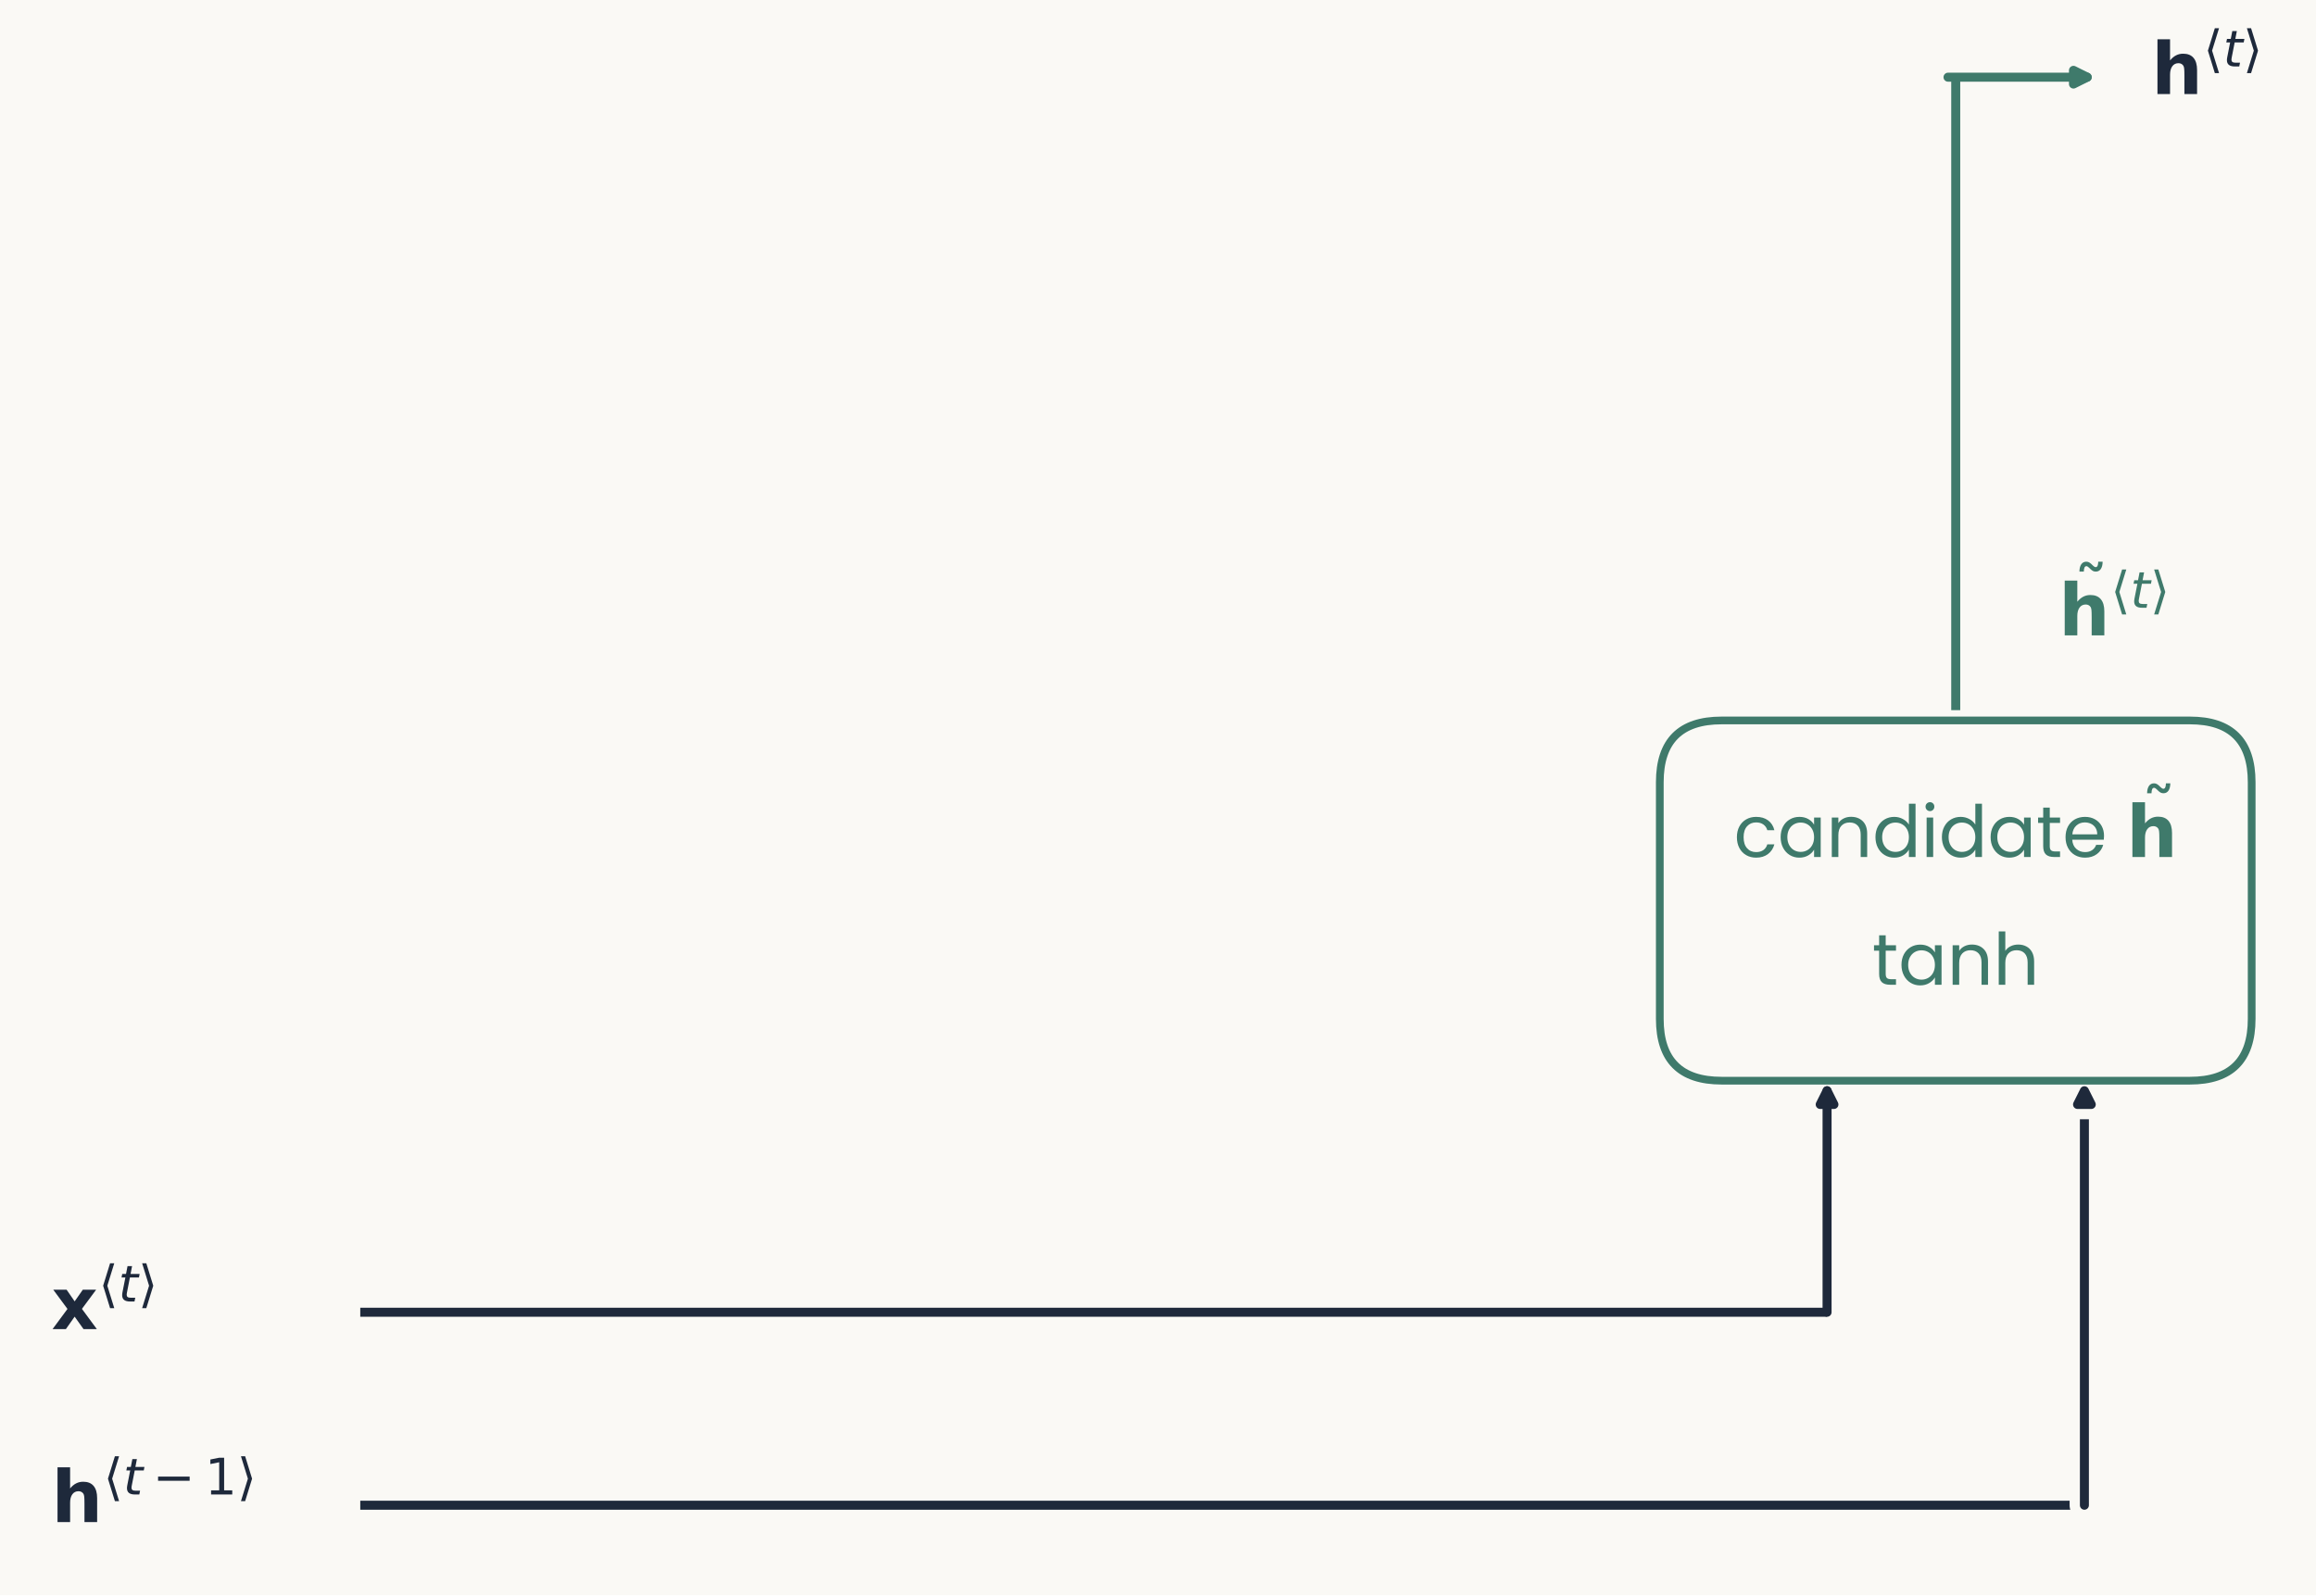
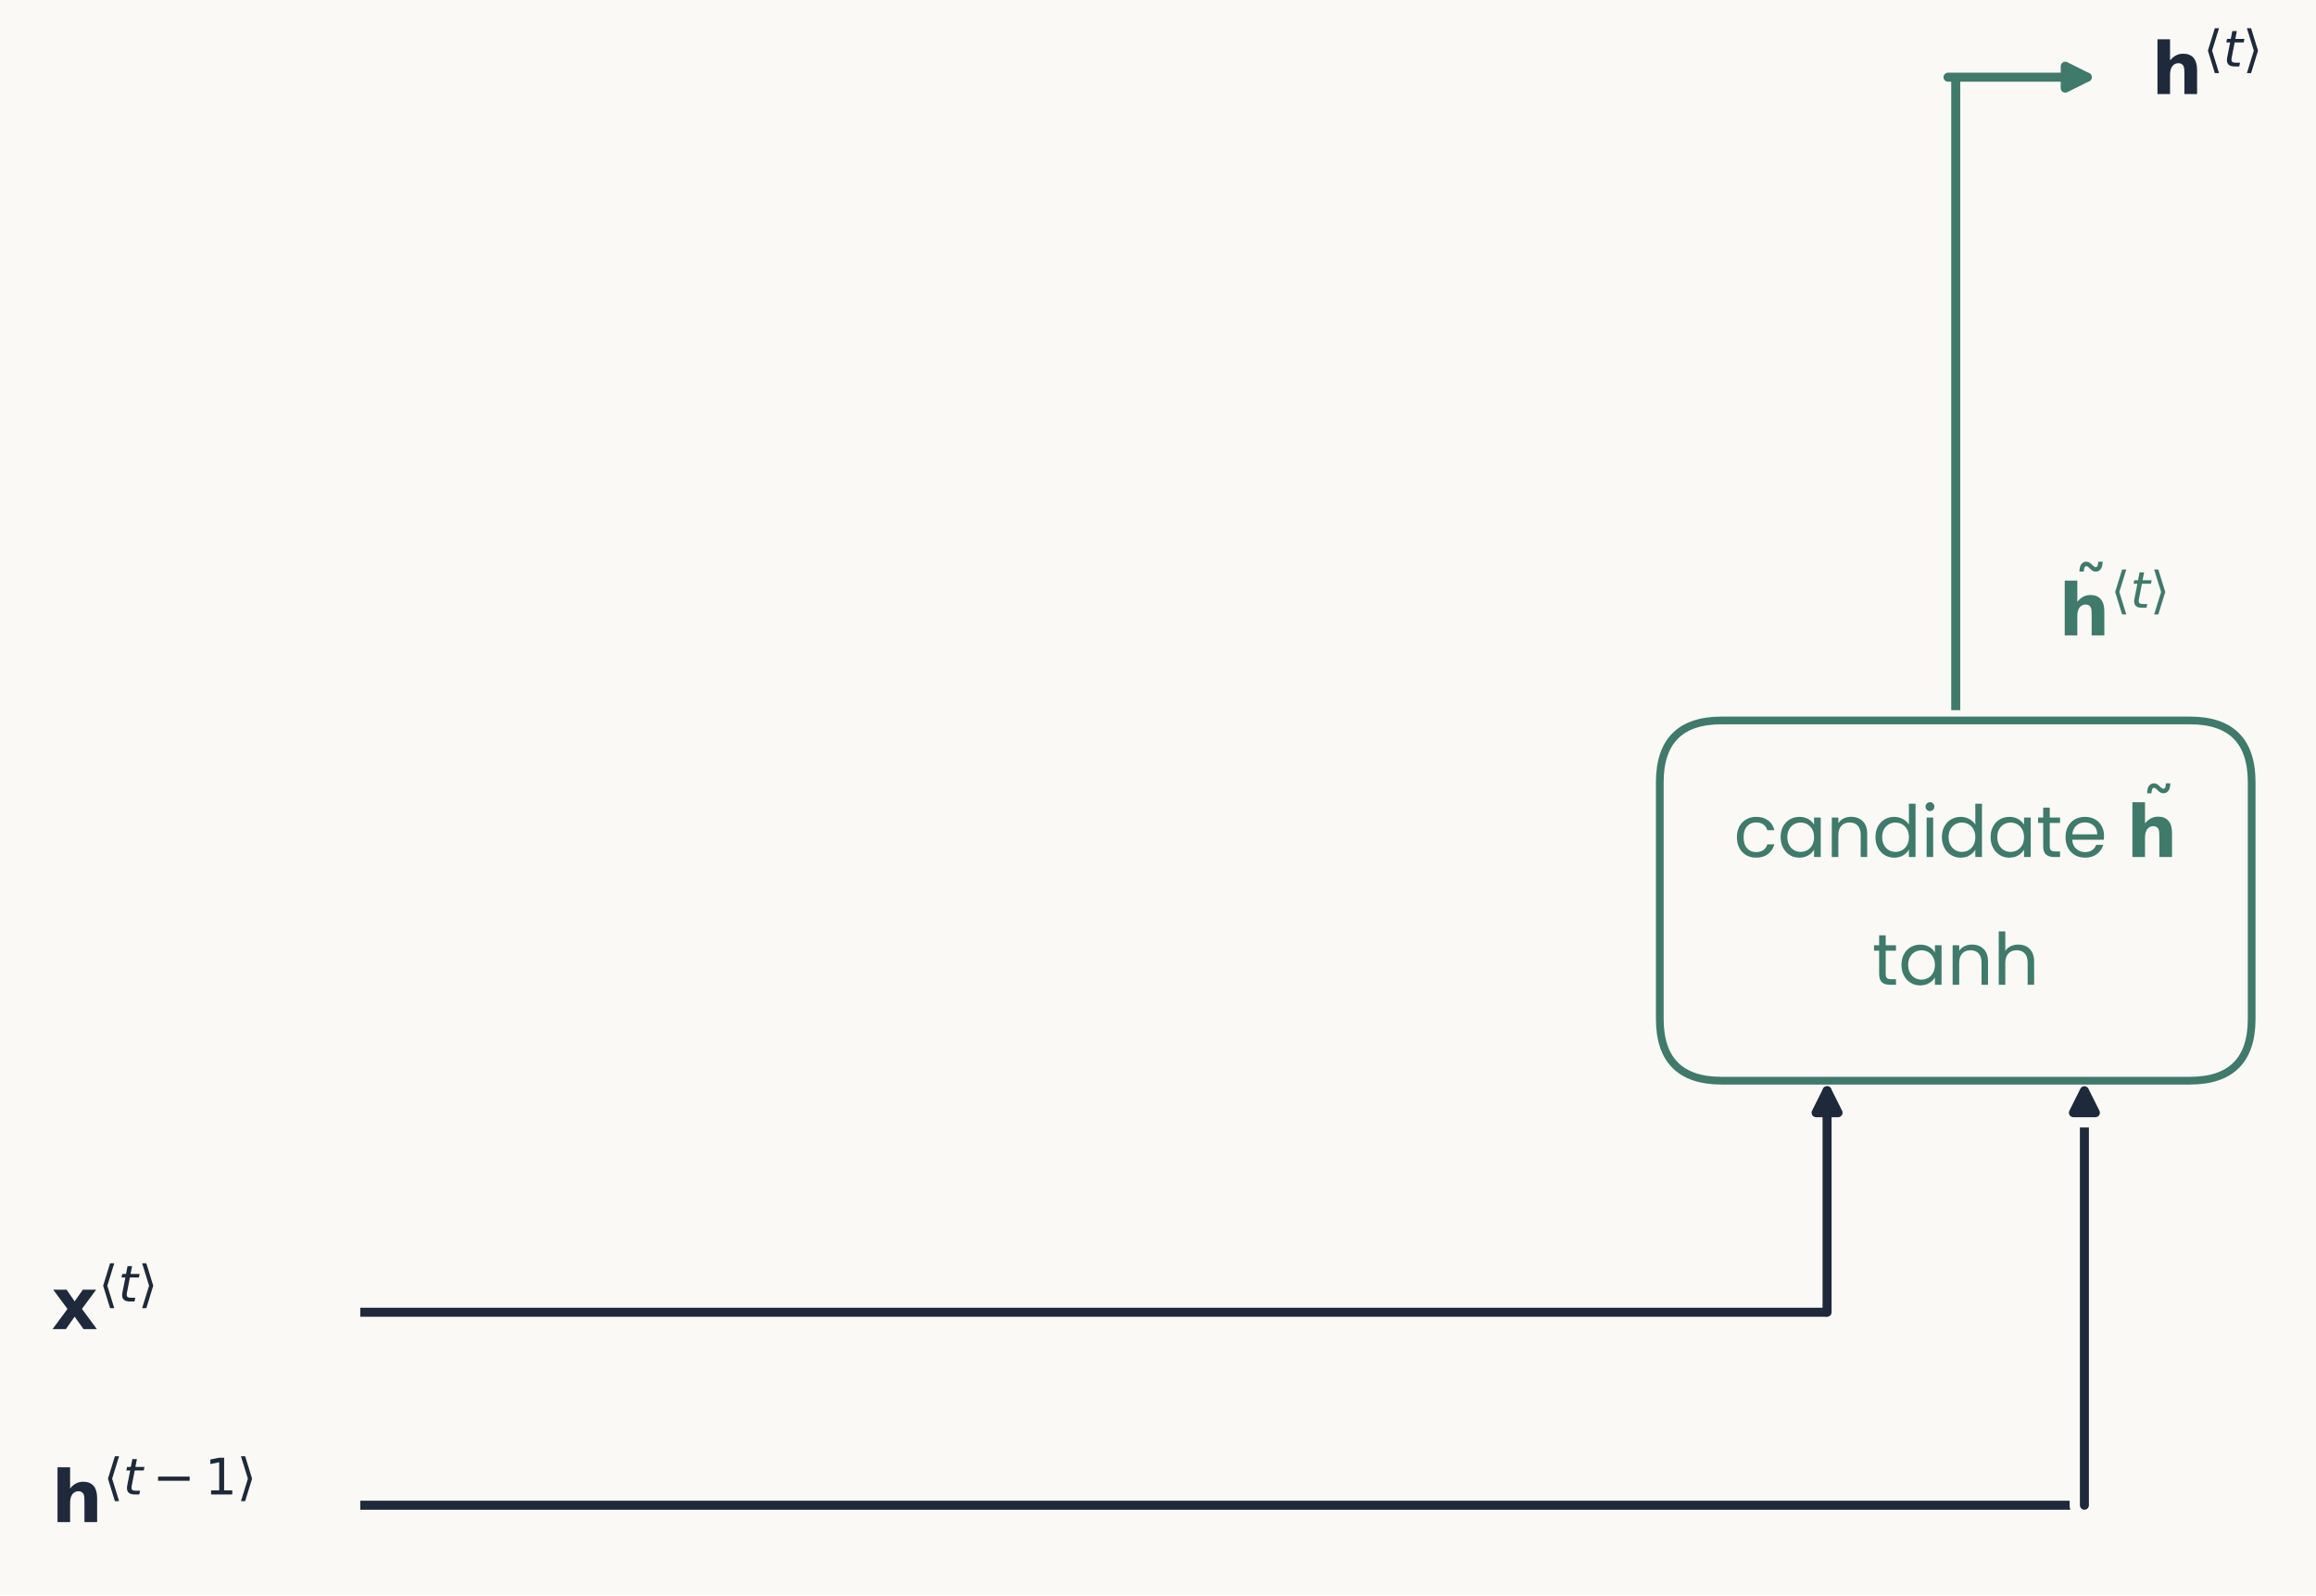
<svg xmlns="http://www.w3.org/2000/svg" xmlns:xlink="http://www.w3.org/1999/xlink" width="675pt" height="465pt" viewBox="0 0 675 465" version="1.1">
  <defs>
    <style type="text/css">*{stroke-linejoin: round; stroke-linecap: butt}</style>
  </defs>
  <g id="figure_1">
    <g id="patch_1">
      <path d="M 0 465  L 675 465  L 675 0  L 0 0  z " style="fill: #faf9f5" />
    </g>
    <g id="axes_1">
      <g id="line2d_1">
-         <path d="M 570 207  L 570 22.5  " clip-path="url(#pd4ab109a62)" style="fill: none; stroke: #3f7a6b; stroke-width: 2.625" />
+         <path d="M 570 207  L 570 22.5  " clip-path="url(#pd27a45425b)" style="fill: none; stroke: #3f7a6b; stroke-width: 2.625" />
      </g>
      <g id="line2d_2">
-         <path d="M 105 382.5  L 532.5 382.5  " clip-path="url(#pd4ab109a62)" style="fill: none; stroke: #1e293b; stroke-width: 2.625" />
+         <path d="M 105 382.5  L 532.5 382.5  " clip-path="url(#pd27a45425b)" style="fill: none; stroke: #1e293b; stroke-width: 2.625" />
      </g>
      <g id="line2d_3">
-         <path d="M 105 438.75  L 607.5 438.75  " clip-path="url(#pd4ab109a62)" style="fill: none; stroke: #1e293b; stroke-width: 2.625" />
+         <path d="M 105 438.75  L 607.5 438.75  " clip-path="url(#pd27a45425b)" style="fill: none; stroke: #1e293b; stroke-width: 2.625" />
      </g>
      <g id="patch_2">
-         <path d="M 567.75 22.5  Q 589.5 22.5 608.315 22.5  " clip-path="url(#pd4ab109a62)" style="fill: none; stroke: #3f7a6b; stroke-width: 2.625; stroke-linecap: round" />
-         <path d="M 604.315 20.5  L 608.315 22.5  L 604.315 24.5  z " clip-path="url(#pd4ab109a62)" style="fill: #3f7a6b; stroke: #3f7a6b; stroke-width: 2.625; stroke-linecap: round" />
+         <path d="M 567.75 22.5  Q 589.5 22.5 608.315 22.5  " clip-path="url(#pd27a45425b)" style="fill: none; stroke: #3f7a6b; stroke-width: 2.625; stroke-linecap: round" />
+         <path d="M 601.915 19.3  L 608.315 22.5  L 601.915 25.7  z " clip-path="url(#pd27a45425b)" style="fill: #3f7a6b; stroke: #3f7a6b; stroke-width: 2.625; stroke-linecap: round" />
      </g>
      <g id="patch_3">
-         <path d="M 532.5 382.5  Q 532.5 348.75 532.5 317.935  " clip-path="url(#pd4ab109a62)" style="fill: none; stroke: #1e293b; stroke-width: 2.625; stroke-linecap: round" />
-         <path d="M 530.5 321.935  L 532.5 317.935  L 534.5 321.935  z " clip-path="url(#pd4ab109a62)" style="fill: #1e293b; stroke: #1e293b; stroke-width: 2.625; stroke-linecap: round" />
+         <path d="M 532.5 382.5  Q 532.5 348.75 532.5 317.935  " clip-path="url(#pd27a45425b)" style="fill: none; stroke: #1e293b; stroke-width: 2.625; stroke-linecap: round" />
+         <path d="M 529.3 324.335  L 532.5 317.935  L 535.7 324.335  z " clip-path="url(#pd27a45425b)" style="fill: #1e293b; stroke: #1e293b; stroke-width: 2.625; stroke-linecap: round" />
      </g>
      <g id="patch_4">
-         <path d="M 607.5 438.75  Q 607.5 376.875 607.5 317.935  " clip-path="url(#pd4ab109a62)" style="fill: none; stroke: #faf9f5; stroke-width: 8.625; stroke-linecap: round" />
-         <path d="M 607.5 438.75  Q 607.5 376.875 607.5 317.935  " clip-path="url(#pd4ab109a62)" style="fill: none; stroke: #1e293b; stroke-width: 2.625; stroke-linecap: round" />
-         <path d="M 605.5 321.935  L 607.5 317.935  L 609.5 321.935  z " clip-path="url(#pd4ab109a62)" style="fill: #1e293b; stroke: #faf9f5; stroke-width: 8.625; stroke-linecap: round" />
-         <path d="M 605.5 321.935  L 607.5 317.935  L 609.5 321.935  z " clip-path="url(#pd4ab109a62)" style="fill: #1e293b; stroke: #1e293b; stroke-width: 2.625; stroke-linecap: round" />
+         <path d="M 607.5 438.75  Q 607.5 376.875 607.5 317.935  " clip-path="url(#pd27a45425b)" style="fill: none; stroke: #faf9f5; stroke-width: 8.625; stroke-linecap: round" />
+         <path d="M 607.5 438.75  Q 607.5 376.875 607.5 317.935  " clip-path="url(#pd27a45425b)" style="fill: none; stroke: #1e293b; stroke-width: 2.625; stroke-linecap: round" />
+         <path d="M 604.3 324.335  L 607.5 317.935  L 610.7 324.335  z " clip-path="url(#pd27a45425b)" style="fill: #1e293b; stroke: #faf9f5; stroke-width: 8.625; stroke-linecap: round" />
+         <path d="M 604.3 324.335  L 607.5 317.935  L 610.7 324.335  z " clip-path="url(#pd27a45425b)" style="fill: #1e293b; stroke: #1e293b; stroke-width: 2.625; stroke-linecap: round" />
      </g>
      <g id="patch_5">
-         <path d="M 501.75 315  L 638.25 315  Q 656.25 315 656.25 297  L 656.25 228  Q 656.25 210 638.25 210  L 501.75 210  Q 483.75 210 483.75 228  L 483.75 297  Q 483.75 315 501.75 315  z " clip-path="url(#pd4ab109a62)" style="fill: #faf9f5; stroke: #3f7a6b; stroke-width: 2.25; stroke-linejoin: miter" />
+         <path d="M 501.75 315  L 638.25 315  Q 656.25 315 656.25 297  L 656.25 228  Q 656.25 210 638.25 210  L 501.75 210  Q 483.75 210 483.75 228  L 483.75 297  Q 483.75 315 501.75 315  z " clip-path="url(#pd27a45425b)" style="fill: #faf9f5; stroke: #3f7a6b; stroke-width: 2.25; stroke-linejoin: miter" />
      </g>
      <g id="text_1">
        <g style="fill: #1e293b" transform="translate(627.03 27.54) scale(0.21 -0.21)">
          <defs>
            <path id="DejaVuSans-Bold-68" d="M 4056 2131  L 4056 0  L 2931 0  L 2931 347  L 2931 1625  Q 2931 2084 2911 2256  Q 2891 2428 2841 2509  Q 2775 2619 2662 2680  Q 2550 2741 2406 2741  Q 2056 2741 1856 2470  Q 1656 2200 1656 1722  L 1656 0  L 538 0  L 538 4863  L 1656 4863  L 1656 2988  Q 1909 3294 2193 3439  Q 2478 3584 2822 3584  Q 3428 3584 3742 3212  Q 4056 2841 4056 2131  z " transform="scale(0.015625)" />
            <path id="DejaVuSans-27e8" d="M 572 2006  L 1453 4856  L 1984 4856  L 1103 2006  L 1984 -844  L 1453 -844  L 572 2006  z " transform="scale(0.015625)" />
            <path id="DejaVuSans-Oblique-74" d="M 2706 3500  L 2619 3053  L 1472 3053  L 1100 1153  Q 1081 1047 1072 975  Q 1063 903 1063 863  Q 1063 663 1183 572  Q 1303 481 1569 481  L 2150 481  L 2053 0  L 1503 0  Q 991 0 739 200  Q 488 400 488 806  Q 488 878 497 964  Q 506 1050 525 1153  L 897 3053  L 409 3053  L 500 3500  L 978 3500  L 1172 4494  L 1747 4494  L 1556 3500  L 2706 3500  z " transform="scale(0.015625)" />
            <path id="DejaVuSans-27e9" d="M 1925 2006  L 1044 -844  L 513 -844  L 1394 2006  L 513 4856  L 1044 4856  L 1925 2006  z " transform="scale(0.015625)" />
          </defs>
          <use xlink:href="#DejaVuSans-Bold-68" transform="translate(0 0.60625)" />
          <use xlink:href="#DejaVuSans-27e8" transform="translate(72.14844 38.8875) scale(0.7)" />
          <use xlink:href="#DejaVuSans-Oblique-74" transform="translate(99.45801 38.8875) scale(0.7)" />
          <use xlink:href="#DejaVuSans-27e9" transform="translate(126.9043 38.8875) scale(0.7)" />
        </g>
      </g>
      <g id="text_2">
        <g style="fill: #3f7a6b" transform="translate(505.32 249.96) scale(0.21 -0.21)">
          <defs>
            <path id="Poppins-Regular-63" d="M 275 1760  Q 275 2304 492 2710  Q 710 3117 1097 3341  Q 1485 3565 1984 3565  Q 2630 3565 3049 3251  Q 3469 2938 3603 2381  L 2976 2381  Q 2886 2701 2627 2886  Q 2368 3072 1984 3072  Q 1485 3072 1177 2729  Q 870 2387 870 1760  Q 870 1126 1177 780  Q 1485 435 1984 435  Q 2368 435 2624 614  Q 2880 794 2976 1126  L 3603 1126  Q 3462 589 3040 265  Q 2618 -58 1984 -58  Q 1485 -58 1097 166  Q 710 390 492 800  Q 275 1210 275 1760  z " transform="scale(0.015625)" />
            <path id="Poppins-Regular-61" d="M 275 1766  Q 275 2304 492 2710  Q 710 3117 1091 3341  Q 1472 3565 1939 3565  Q 2400 3565 2739 3366  Q 3078 3168 3245 2867  L 3245 3507  L 3834 3507  L 3834 0  L 3245 0  L 3245 653  Q 3072 346 2729 144  Q 2387 -58 1933 -58  Q 1466 -58 1088 172  Q 710 403 492 819  Q 275 1235 275 1766  z M 3245 1760  Q 3245 2157 3085 2451  Q 2925 2746 2653 2902  Q 2381 3059 2054 3059  Q 1728 3059 1459 2905  Q 1190 2752 1030 2457  Q 870 2163 870 1766  Q 870 1363 1030 1065  Q 1190 768 1459 611  Q 1728 454 2054 454  Q 2381 454 2653 611  Q 2925 768 3085 1065  Q 3245 1363 3245 1760  z " transform="scale(0.015625)" />
            <path id="Poppins-Regular-6e" d="M 2202 3571  Q 2842 3571 3238 3184  Q 3635 2797 3635 2067  L 3635 0  L 3059 0  L 3059 1984  Q 3059 2509 2796 2787  Q 2534 3066 2080 3066  Q 1619 3066 1347 2778  Q 1075 2490 1075 1939  L 1075 0  L 493 0  L 493 3507  L 1075 3507  L 1075 3008  Q 1248 3277 1545 3424  Q 1843 3571 2202 3571  z " transform="scale(0.015625)" />
            <path id="Poppins-Regular-64" d="M 275 1766  Q 275 2304 492 2710  Q 710 3117 1091 3341  Q 1472 3565 1946 3565  Q 2355 3565 2707 3376  Q 3059 3187 3245 2880  L 3245 4736  L 3834 4736  L 3834 0  L 3245 0  L 3245 659  Q 3072 346 2733 144  Q 2394 -58 1939 -58  Q 1472 -58 1091 172  Q 710 403 492 819  Q 275 1235 275 1766  z M 3245 1760  Q 3245 2157 3085 2451  Q 2925 2746 2653 2902  Q 2381 3059 2054 3059  Q 1728 3059 1459 2905  Q 1190 2752 1030 2457  Q 870 2163 870 1766  Q 870 1363 1030 1065  Q 1190 768 1459 611  Q 1728 454 2054 454  Q 2381 454 2653 611  Q 2925 768 3085 1065  Q 3245 1363 3245 1760  z " transform="scale(0.015625)" />
            <path id="Poppins-Regular-69" d="M 794 4077  Q 627 4077 512 4192  Q 397 4307 397 4474  Q 397 4640 512 4755  Q 627 4870 794 4870  Q 954 4870 1066 4755  Q 1178 4640 1178 4474  Q 1178 4307 1066 4192  Q 954 4077 794 4077  z M 1075 3507  L 1075 0  L 493 0  L 493 3507  L 1075 3507  z " transform="scale(0.015625)" />
            <path id="Poppins-Regular-74" d="M 1203 3027  L 1203 960  Q 1203 704 1312 598  Q 1421 493 1690 493  L 2118 493  L 2118 0  L 1594 0  Q 1107 0 864 224  Q 621 448 621 960  L 621 3027  L 166 3027  L 166 3507  L 621 3507  L 621 4390  L 1203 4390  L 1203 3507  L 2118 3507  L 2118 3027  L 1203 3027  z " transform="scale(0.015625)" />
            <path id="Poppins-Regular-65" d="M 3693 1888  Q 3693 1722 3674 1536  L 870 1536  Q 902 1018 1225 726  Q 1549 435 2010 435  Q 2387 435 2640 611  Q 2893 787 2995 1082  L 3622 1082  Q 3482 576 3059 259  Q 2637 -58 2010 -58  Q 1510 -58 1116 166  Q 723 390 499 803  Q 275 1216 275 1760  Q 275 2304 492 2713  Q 710 3123 1104 3344  Q 1498 3565 2010 3565  Q 2509 3565 2893 3347  Q 3277 3130 3485 2749  Q 3693 2368 3693 1888  z M 3091 2010  Q 3091 2342 2944 2582  Q 2797 2822 2544 2947  Q 2291 3072 1984 3072  Q 1542 3072 1232 2790  Q 922 2509 877 2010  L 3091 2010  z " transform="scale(0.015625)" />
            <path id="Poppins-Regular-20" transform="scale(0.015625)" />
            <path id="DejaVuSans-303" d="M -1621 4281  L -1799 4453  Q -1867 4516 -1919 4545  Q -1971 4575 -2011 4575  Q -2130 4575 -2186 4461  Q -2242 4347 -2249 4091  L -2639 4091  Q -2633 4513 -2473 4742  Q -2314 4972 -2030 4972  Q -1911 4972 -1811 4928  Q -1711 4884 -1596 4781  L -1417 4609  Q -1349 4547 -1297 4517  Q -1246 4488 -1205 4488  Q -1086 4488 -1030 4602  Q -974 4716 -967 4972  L -577 4972  Q -583 4550 -742 4320  Q -902 4091 -1186 4091  Q -1305 4091 -1405 4134  Q -1505 4178 -1621 4281  z " transform="scale(0.015625)" />
          </defs>
          <use xlink:href="#Poppins-Regular-63" transform="translate(0 0.75)" />
          <use xlink:href="#Poppins-Regular-61" transform="translate(60.7 0.75)" />
          <use xlink:href="#Poppins-Regular-6e" transform="translate(128.3 0.75)" />
          <use xlink:href="#Poppins-Regular-64" transform="translate(192.3 0.75)" />
          <use xlink:href="#Poppins-Regular-69" transform="translate(259.9 0.75)" />
          <use xlink:href="#Poppins-Regular-64" transform="translate(284.5 0.75)" />
          <use xlink:href="#Poppins-Regular-61" transform="translate(352.0999 0.75)" />
          <use xlink:href="#Poppins-Regular-74" transform="translate(419.6999 0.75)" />
          <use xlink:href="#Poppins-Regular-65" transform="translate(456.0999 0.75)" />
          <use xlink:href="#Poppins-Regular-20" transform="translate(518.0999 0.75)" />
          <use xlink:href="#DejaVuSans-303" transform="translate(614.8321 25.3125)" />
          <use xlink:href="#DejaVuSans-Bold-68" transform="translate(544.7999 0.75)" />
        </g>
      </g>
      <g id="text_3">
        <g style="fill: #3f7a6b" transform="translate(545.64 287.04) scale(0.21 -0.21)">
          <defs>
            <path id="Poppins-Regular-68" d="M 2234 3571  Q 2630 3571 2950 3401  Q 3270 3232 3452 2893  Q 3635 2554 3635 2067  L 3635 0  L 3059 0  L 3059 1984  Q 3059 2509 2796 2787  Q 2534 3066 2080 3066  Q 1619 3066 1347 2778  Q 1075 2490 1075 1939  L 1075 0  L 493 0  L 493 4736  L 1075 4736  L 1075 3008  Q 1248 3277 1552 3424  Q 1856 3571 2234 3571  z " transform="scale(0.015625)" />
          </defs>
          <use xlink:href="#Poppins-Regular-74" />
          <use xlink:href="#Poppins-Regular-61" transform="translate(36.39999 0)" />
          <use xlink:href="#Poppins-Regular-6e" transform="translate(104 0)" />
          <use xlink:href="#Poppins-Regular-68" transform="translate(168 0)" />
        </g>
      </g>
      <g id="text_4">
        <g style="fill: #3f7a6b" transform="translate(600 185.355) scale(0.21 -0.21)">
          <use xlink:href="#DejaVuSans-303" transform="translate(70.03223 25.3125)" />
          <use xlink:href="#DejaVuSans-Bold-68" transform="translate(0 0.75)" />
          <use xlink:href="#DejaVuSans-27e8" transform="translate(72.14844 39.03125) scale(0.7)" />
          <use xlink:href="#DejaVuSans-Oblique-74" transform="translate(99.45801 39.03125) scale(0.7)" />
          <use xlink:href="#DejaVuSans-27e9" transform="translate(126.9043 39.03125) scale(0.7)" />
        </g>
      </g>
      <g id="text_5">
        <g style="fill: #1e293b" transform="translate(15 387.54) scale(0.21 -0.21)">
          <defs>
            <path id="DejaVuSans-Bold-78" d="M 1422 1791  L 159 3500  L 1344 3500  L 2059 2463  L 2784 3500  L 3969 3500  L 2706 1797  L 4031 0  L 2847 0  L 2059 1106  L 1281 0  L 97 0  L 1422 1791  z " transform="scale(0.015625)" />
          </defs>
          <use xlink:href="#DejaVuSans-Bold-78" transform="translate(0 0.60625)" />
          <use xlink:href="#DejaVuSans-27e8" transform="translate(65.45898 38.8875) scale(0.7)" />
          <use xlink:href="#DejaVuSans-Oblique-74" transform="translate(92.76856 38.8875) scale(0.7)" />
          <use xlink:href="#DejaVuSans-27e9" transform="translate(120.2148 38.8875) scale(0.7)" />
        </g>
      </g>
      <g id="text_6">
        <g style="fill: #1e293b" transform="translate(15 443.79) scale(0.21 -0.21)">
          <defs>
            <path id="DejaVuSans-2212" d="M 678 2272  L 4684 2272  L 4684 1741  L 678 1741  L 678 2272  z " transform="scale(0.015625)" />
            <path id="DejaVuSans-31" d="M 794 531  L 1825 531  L 1825 4091  L 703 3866  L 703 4441  L 1819 4666  L 2450 4666  L 2450 531  L 3481 531  L 3481 0  L 794 0  L 794 531  z " transform="scale(0.015625)" />
          </defs>
          <use xlink:href="#DejaVuSans-Bold-68" transform="translate(0 0.60625)" />
          <use xlink:href="#DejaVuSans-27e8" transform="translate(72.14844 38.8875) scale(0.7)" />
          <use xlink:href="#DejaVuSans-Oblique-74" transform="translate(99.45801 38.8875) scale(0.7)" />
          <use xlink:href="#DejaVuSans-2212" transform="translate(140.542 38.8875) scale(0.7)" />
          <use xlink:href="#DejaVuSans-31" transform="translate(212.832 38.8875) scale(0.7)" />
          <use xlink:href="#DejaVuSans-27e9" transform="translate(257.3682 38.8875) scale(0.7)" />
        </g>
      </g>
    </g>
  </g>
  <defs>
-     <clipPath id="pd4ab109a62">
+     <clipPath id="pd27a45425b">
      <rect x="0" y="0" width="675" height="465" />
    </clipPath>
  </defs>
</svg>
